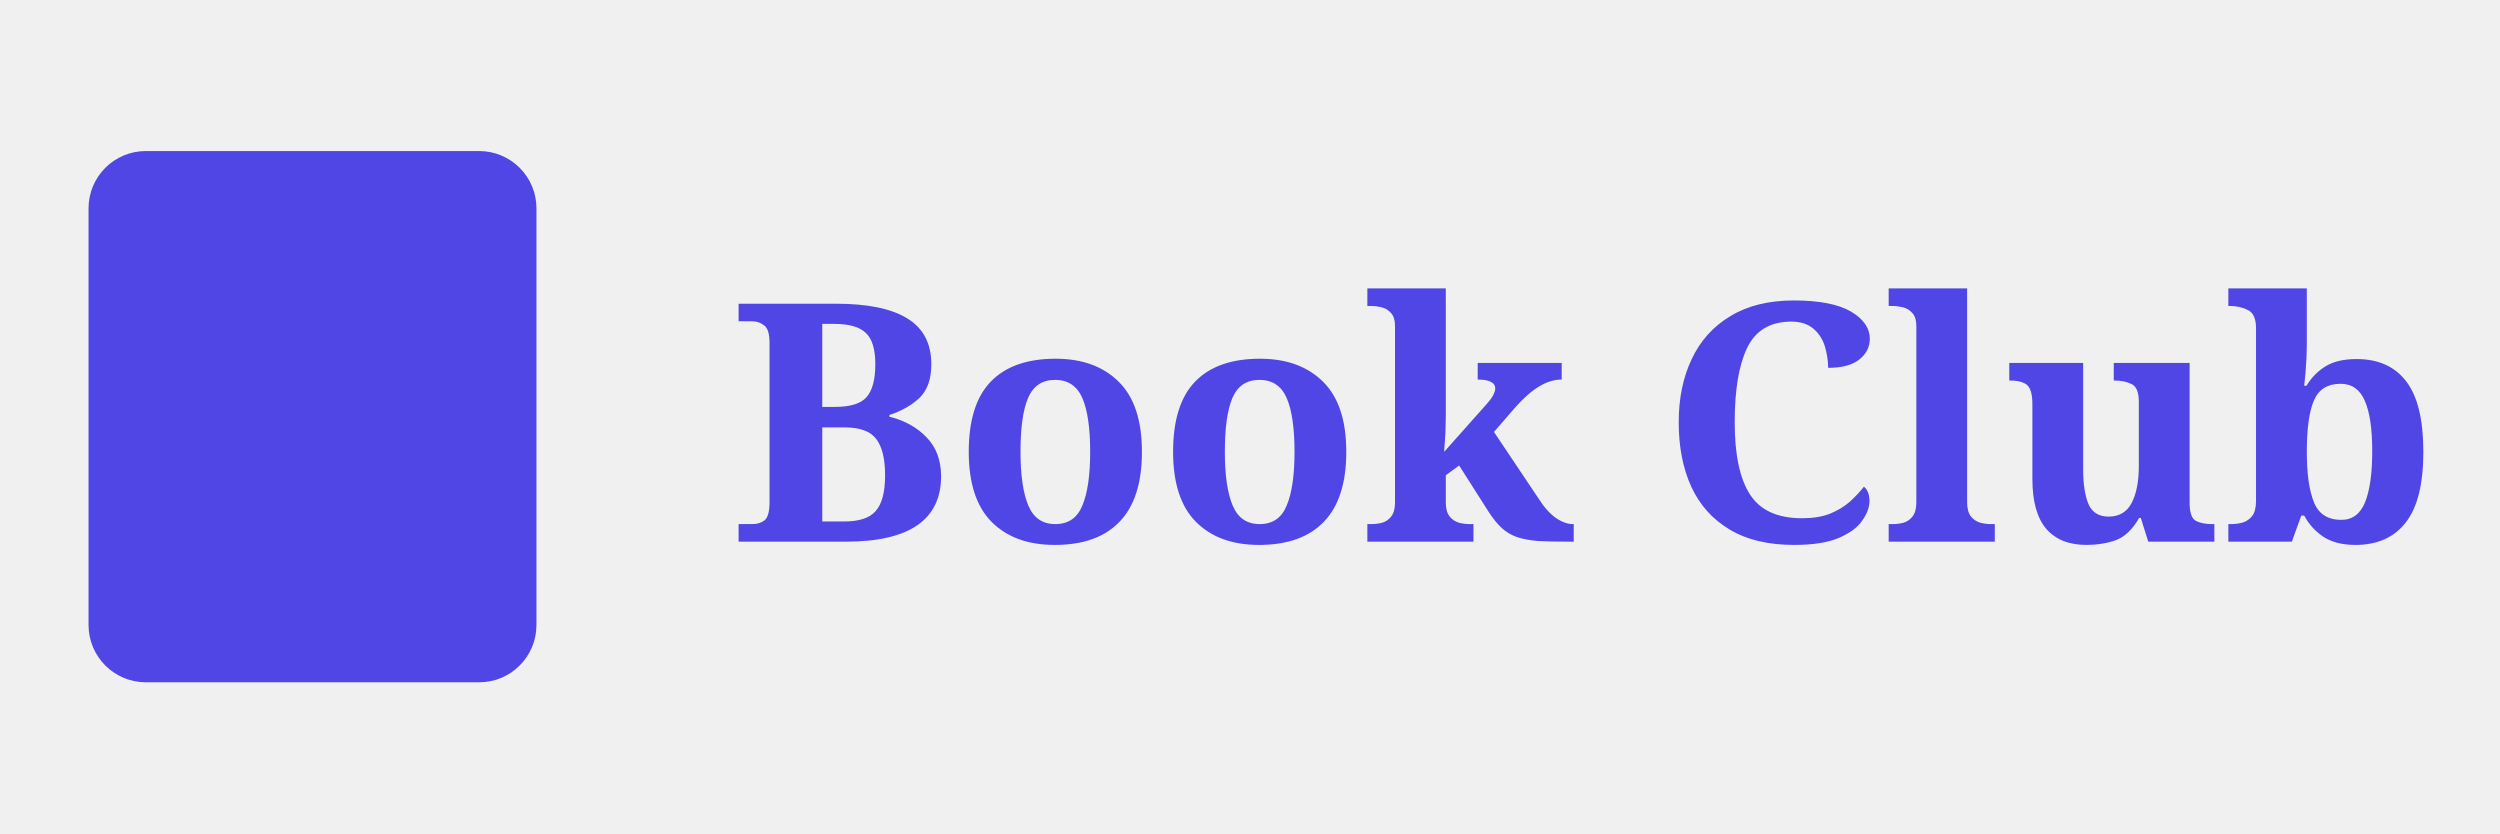
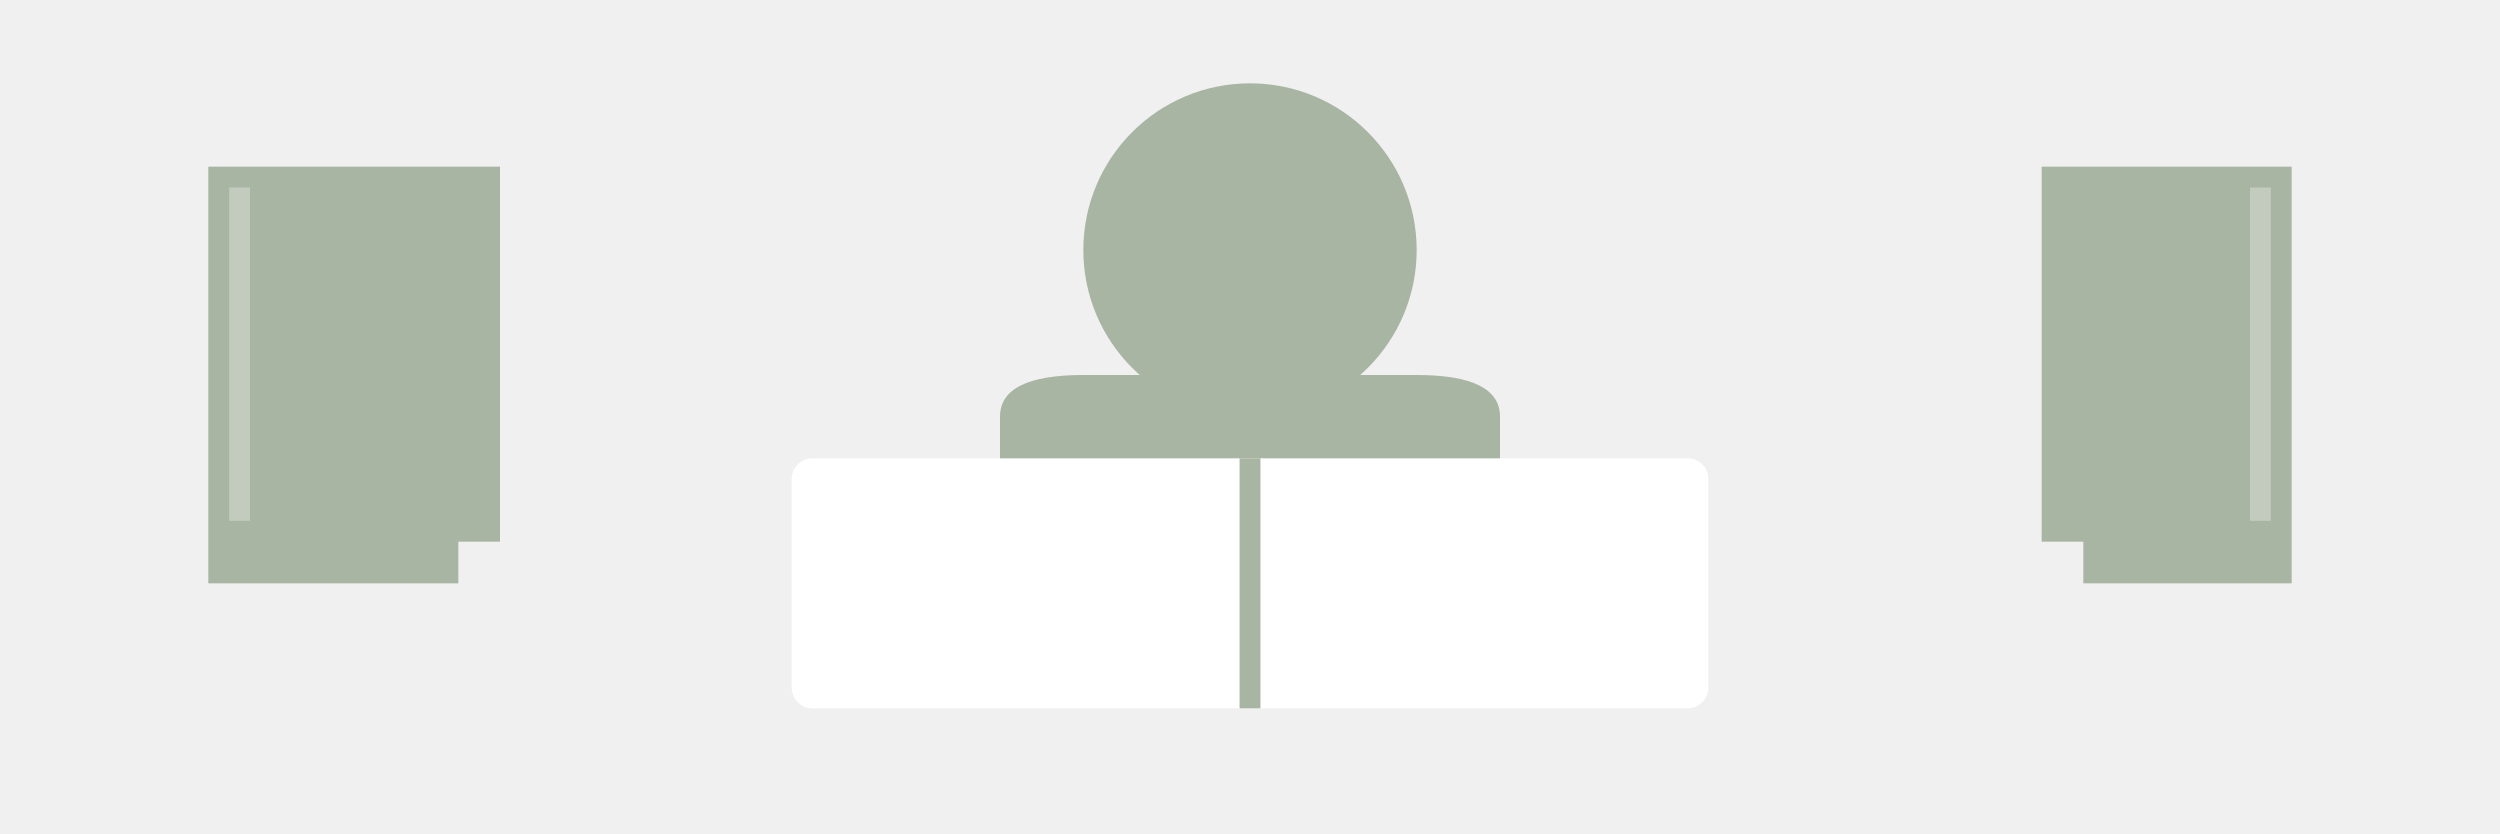
<svg xmlns="http://www.w3.org/2000/svg" viewBox="0 0 120 40" width="120" height="40">
  <defs>
    <style>
-       .logo-text { font-family: 'Georgia', serif; font-weight: bold; fill: #4f46e5; }
-       .book-icon { fill: #4f46e5; }
+       .logo-text { 
+         font-family: 'Arial', sans-serif; 
+         font-weight: bold; 
+         fill: #A8B5A3; 
+         text-anchor: middle;
+       }
+       .logo-element { fill: #A8B5A3; }
    </style>
  </defs>
-   <g transform="translate(5,8)">
-     <rect x="0" y="0" width="20" height="24" rx="2" class="book-icon" fill="none" stroke="#4f46e5" stroke-width="1.5" />
-     <line x1="0" y1="12" x2="20" y2="12" stroke="#4f46e5" stroke-width="1" />
-     <line x1="10" y1="0" x2="10" y2="24" stroke="#4f46e5" stroke-width="1" />
+   <g class="logo-element">
+     <path d="M10 8 L10 28 L22 28 L22 26 L24 26 L24 8 Z" />
+     <rect x="11" y="9" width="1" height="16" fill="#fff" opacity="0.3" />
  </g>
-   <text x="35" y="26" class="logo-text" font-size="16">Book Club</text>
+   <g class="logo-element">
+     <path d="M110 8 L98 8 L98 26 L100 26 L100 28 L110 28 Z" />
+     <rect x="108" y="9" width="1" height="16" fill="#fff" opacity="0.3" />
+   </g>
+   <g class="logo-element">
+     <circle cx="60" cy="12" r="8" />
+     <path d="M48 20 Q48 18 52 18 L68 18 Q72 18 72 20 L72 28 Q72 30 68 30 L52 30 Q48 30 48 28 Z" />
+     <rect x="38" y="22" width="44" height="12" rx="1" fill="#fff" />
+     <line x1="60" y1="22" x2="60" y2="34" stroke="#A8B5A3" stroke-width="1" />
+   </g>
</svg>
